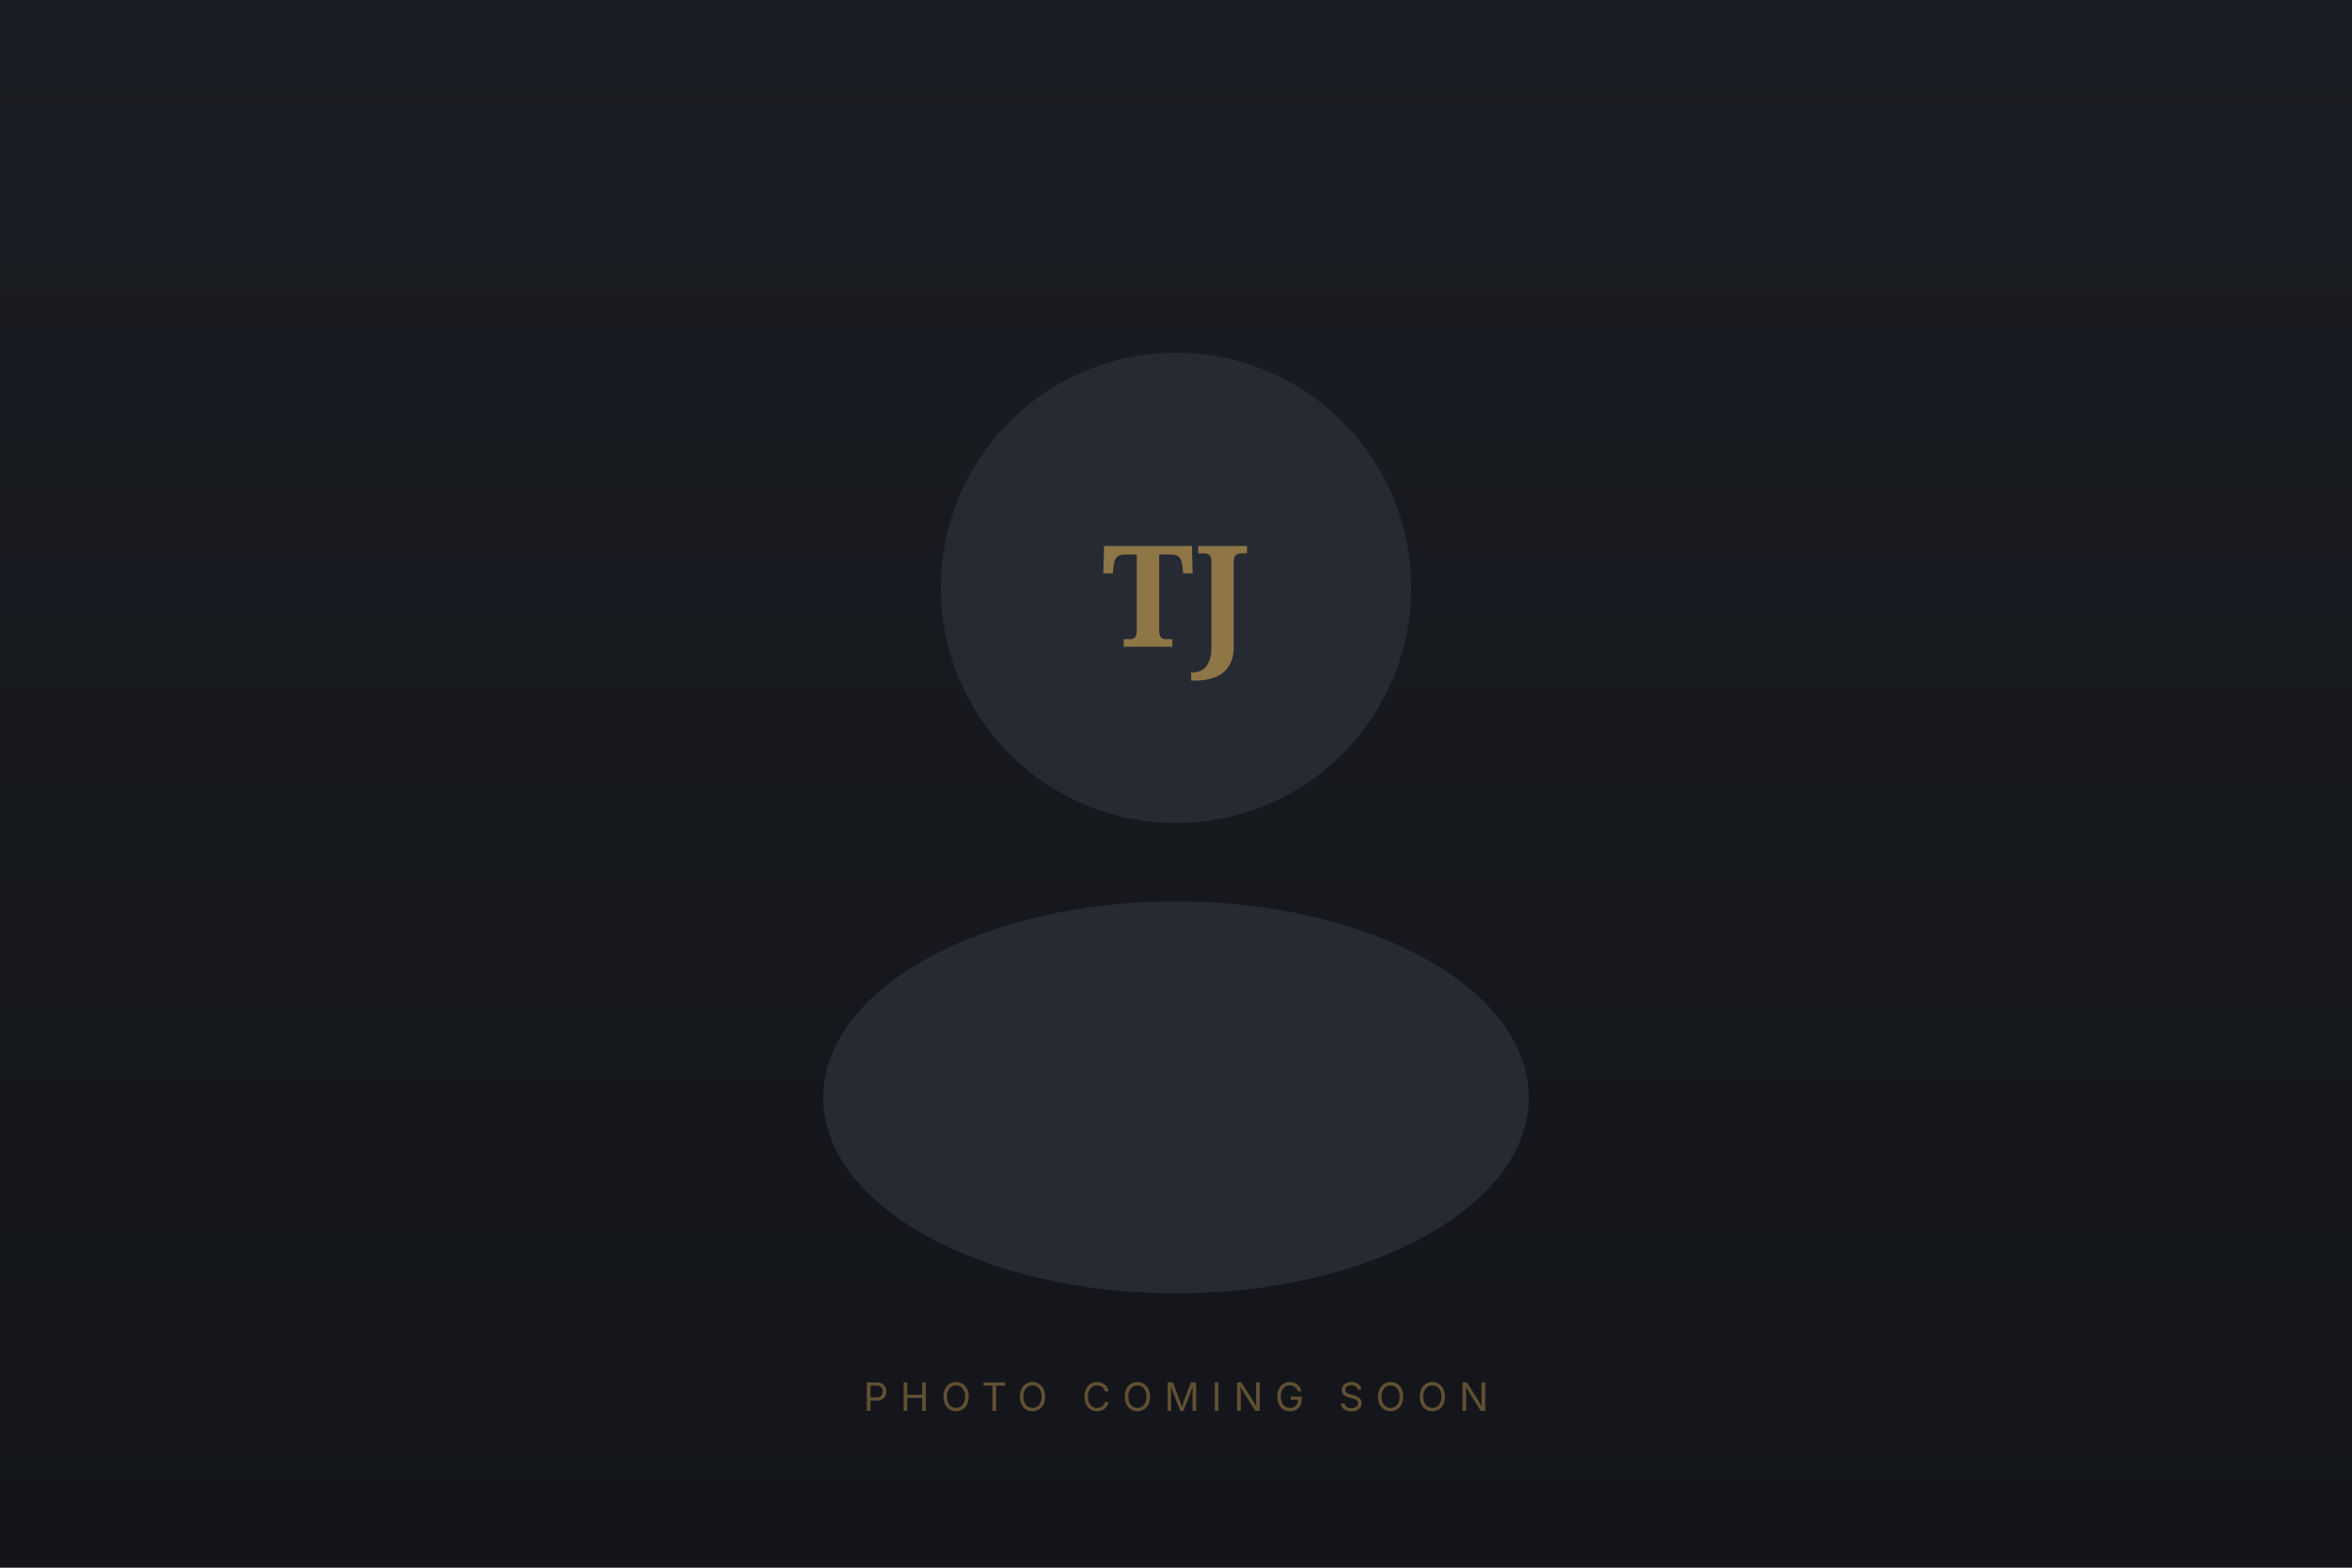
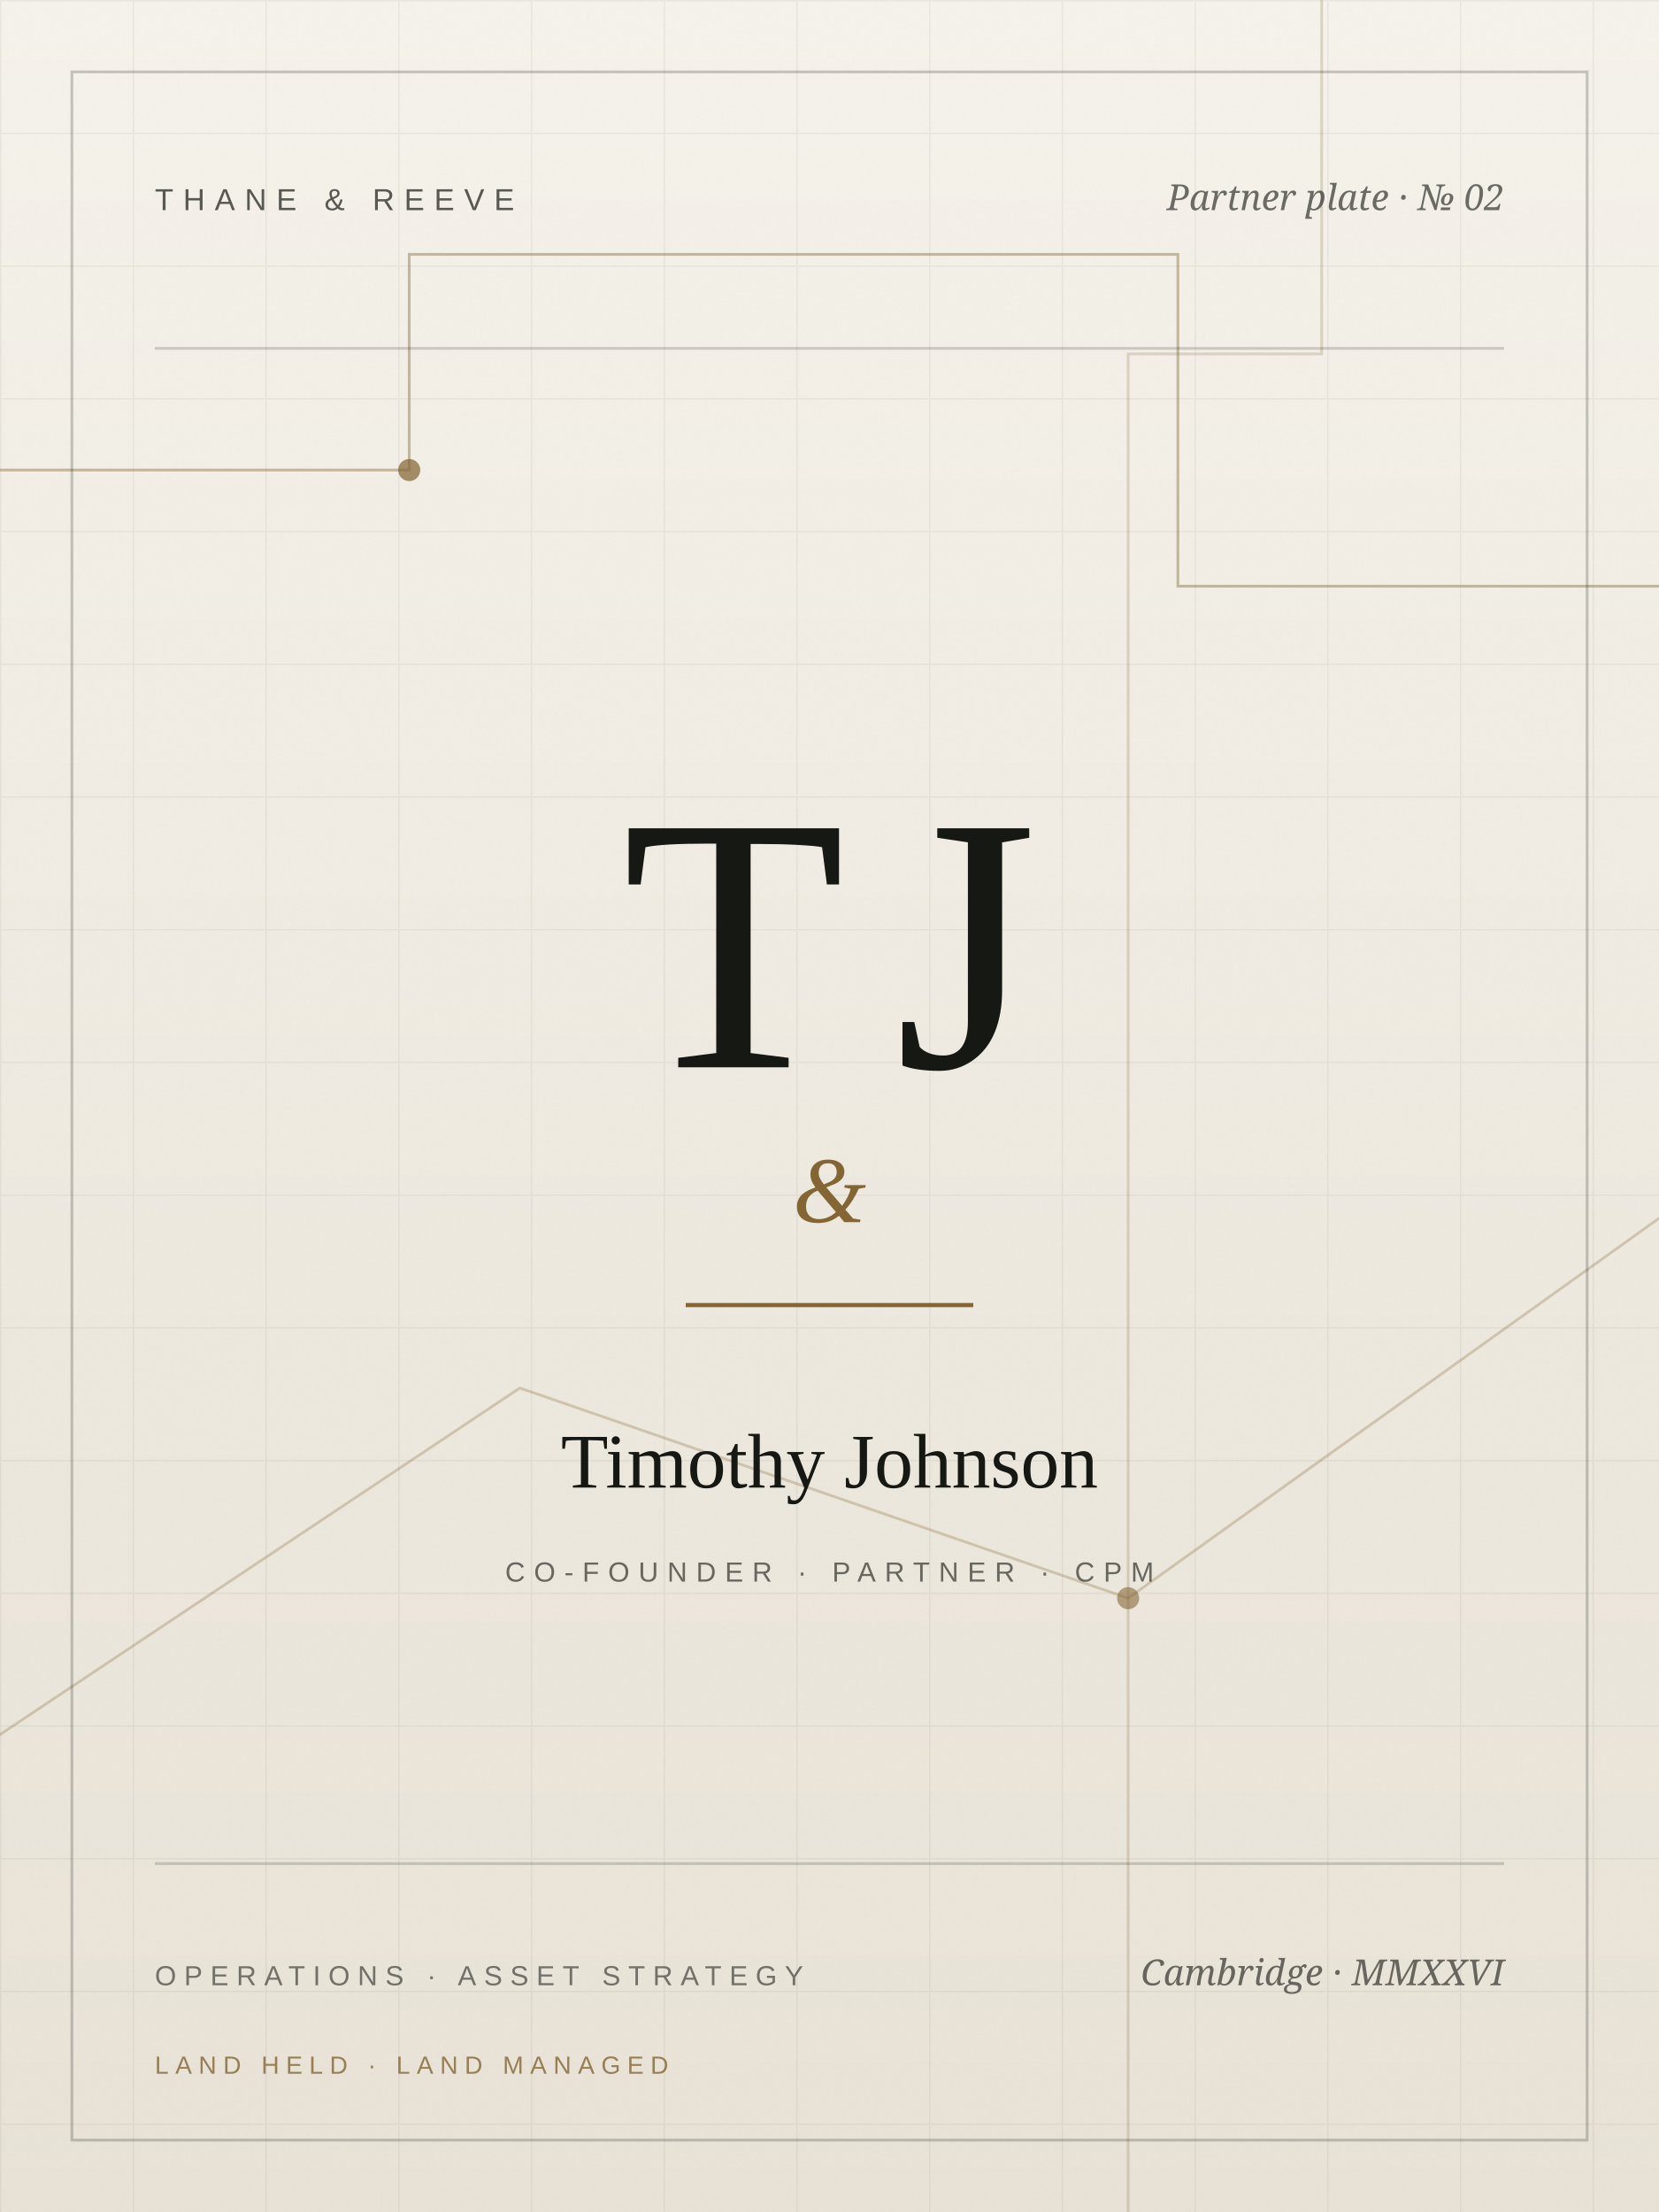
- <svg xmlns="http://www.w3.org/2000/svg" width="600" height="400" viewBox="0 0 600 400">
+ <svg xmlns="http://www.w3.org/2000/svg" width="600" height="800" viewBox="0 0 600 800" role="img" aria-labelledby="title description">
  <defs>
-     <linearGradient id="bg" x1="0" y1="0" x2="0" y2="1">
-       <stop offset="0%" stop-color="#1a1d23" />
-       <stop offset="100%" stop-color="#13151a" />
+     <linearGradient id="paper" x1="0" y1="0" x2="0" y2="1">
+       <stop offset="0%" stop-color="#f5f2eb" />
+       <stop offset="100%" stop-color="#e8e2d6" />
    </linearGradient>
+     <pattern id="survey-grid" width="48" height="48" patternUnits="userSpaceOnUse">
+       <path d="M48 0H0V48" fill="none" stroke="#161814" stroke-opacity=".055" stroke-width="1" />
+     </pattern>
+     <filter id="grain" x="-10%" y="-10%" width="120%" height="120%">
+       <feTurbulence type="fractalNoise" baseFrequency=".75" numOctaves="3" seed="7" />
+       <feColorMatrix type="saturate" values="0" />
+       <feComponentTransfer>
+         <feFuncA type="table" tableValues="0 .035" />
+       </feComponentTransfer>
+     </filter>
  </defs>
-   <rect width="600" height="400" fill="url(#bg)" />
-   <circle cx="300" cy="150" r="60" fill="#262a33" />
-   <ellipse cx="300" cy="280" rx="90" ry="50" fill="#262a33" />
-   <text x="300" y="165" text-anchor="middle" font-family="Georgia, serif" font-size="36" font-weight="600" fill="#d4a855" opacity="0.6">TJ</text>
-   <text x="300" y="360" text-anchor="middle" font-family="Inter, sans-serif" font-size="10" letter-spacing="3" text-transform="uppercase" fill="#d4a855" opacity="0.4">PHOTO COMING SOON</text>
+   <rect width="600" height="800" fill="url(#paper)" />
+   <rect width="600" height="800" fill="url(#survey-grid)" />
+   <rect width="600" height="800" filter="url(#grain)" opacity=".55" />
+   <g fill="none" stroke="#836634" stroke-width="1">
+     <path d="M-20 170H148V92H426V212H620" stroke-opacity=".42" />
+     <path d="M-40 654L188 502L408 578L640 412" stroke-opacity=".28" />
+     <path d="M478-20V128H408V820" stroke-opacity=".22" />
+   </g>
+   <g fill="#836634">
+     <circle cx="148" cy="170" r="4" opacity=".72" />
+     <circle cx="408" cy="578" r="4" opacity=".58" />
+   </g>
+   <rect x="26" y="26" width="548" height="748" fill="none" stroke="#161814" stroke-opacity=".22" />
+   <path d="M56 126H544M56 674H544" stroke="#161814" stroke-opacity=".18" />
+   <text x="56" y="76" font-family="Arial, Helvetica, sans-serif" font-size="11" letter-spacing="3.5" fill="#161814" opacity=".7">THANE &amp; REEVE</text>
+   <text x="544" y="76" text-anchor="end" font-family="Georgia, serif" font-size="13" font-style="italic" fill="#161814" opacity=".62">Partner plate · № 02</text>
+   <text x="300" y="386" text-anchor="middle" font-family="Georgia, 'Times New Roman', serif" font-size="132" letter-spacing="18" fill="#161814">TJ</text>
+   <text x="300" y="442" text-anchor="middle" font-family="Georgia, 'Times New Roman', serif" font-size="34" font-style="italic" fill="#836634">&amp;</text>
+   <path d="M248 472H352" stroke="#836634" stroke-width="1.5" />
+   <text x="300" y="538" text-anchor="middle" font-family="Georgia, 'Times New Roman', serif" font-size="28" fill="#161814">Timothy Johnson</text>
+   <text x="300" y="572" text-anchor="middle" font-family="Arial, Helvetica, sans-serif" font-size="10" letter-spacing="3.2" fill="#161814" opacity=".62">CO-FOUNDER · PARTNER · CPM</text>
+   <text x="56" y="718" font-family="Arial, Helvetica, sans-serif" font-size="10" letter-spacing="2.8" fill="#161814" opacity=".56">OPERATIONS · ASSET STRATEGY</text>
+   <text x="544" y="718" text-anchor="end" font-family="Georgia, serif" font-size="13" font-style="italic" fill="#161814" opacity=".62">Cambridge · MMXXVI</text>
+   <text x="56" y="750" font-family="Arial, Helvetica, sans-serif" font-size="9" letter-spacing="2.4" fill="#836634" opacity=".8">LAND HELD · LAND MANAGED</text>
</svg>
